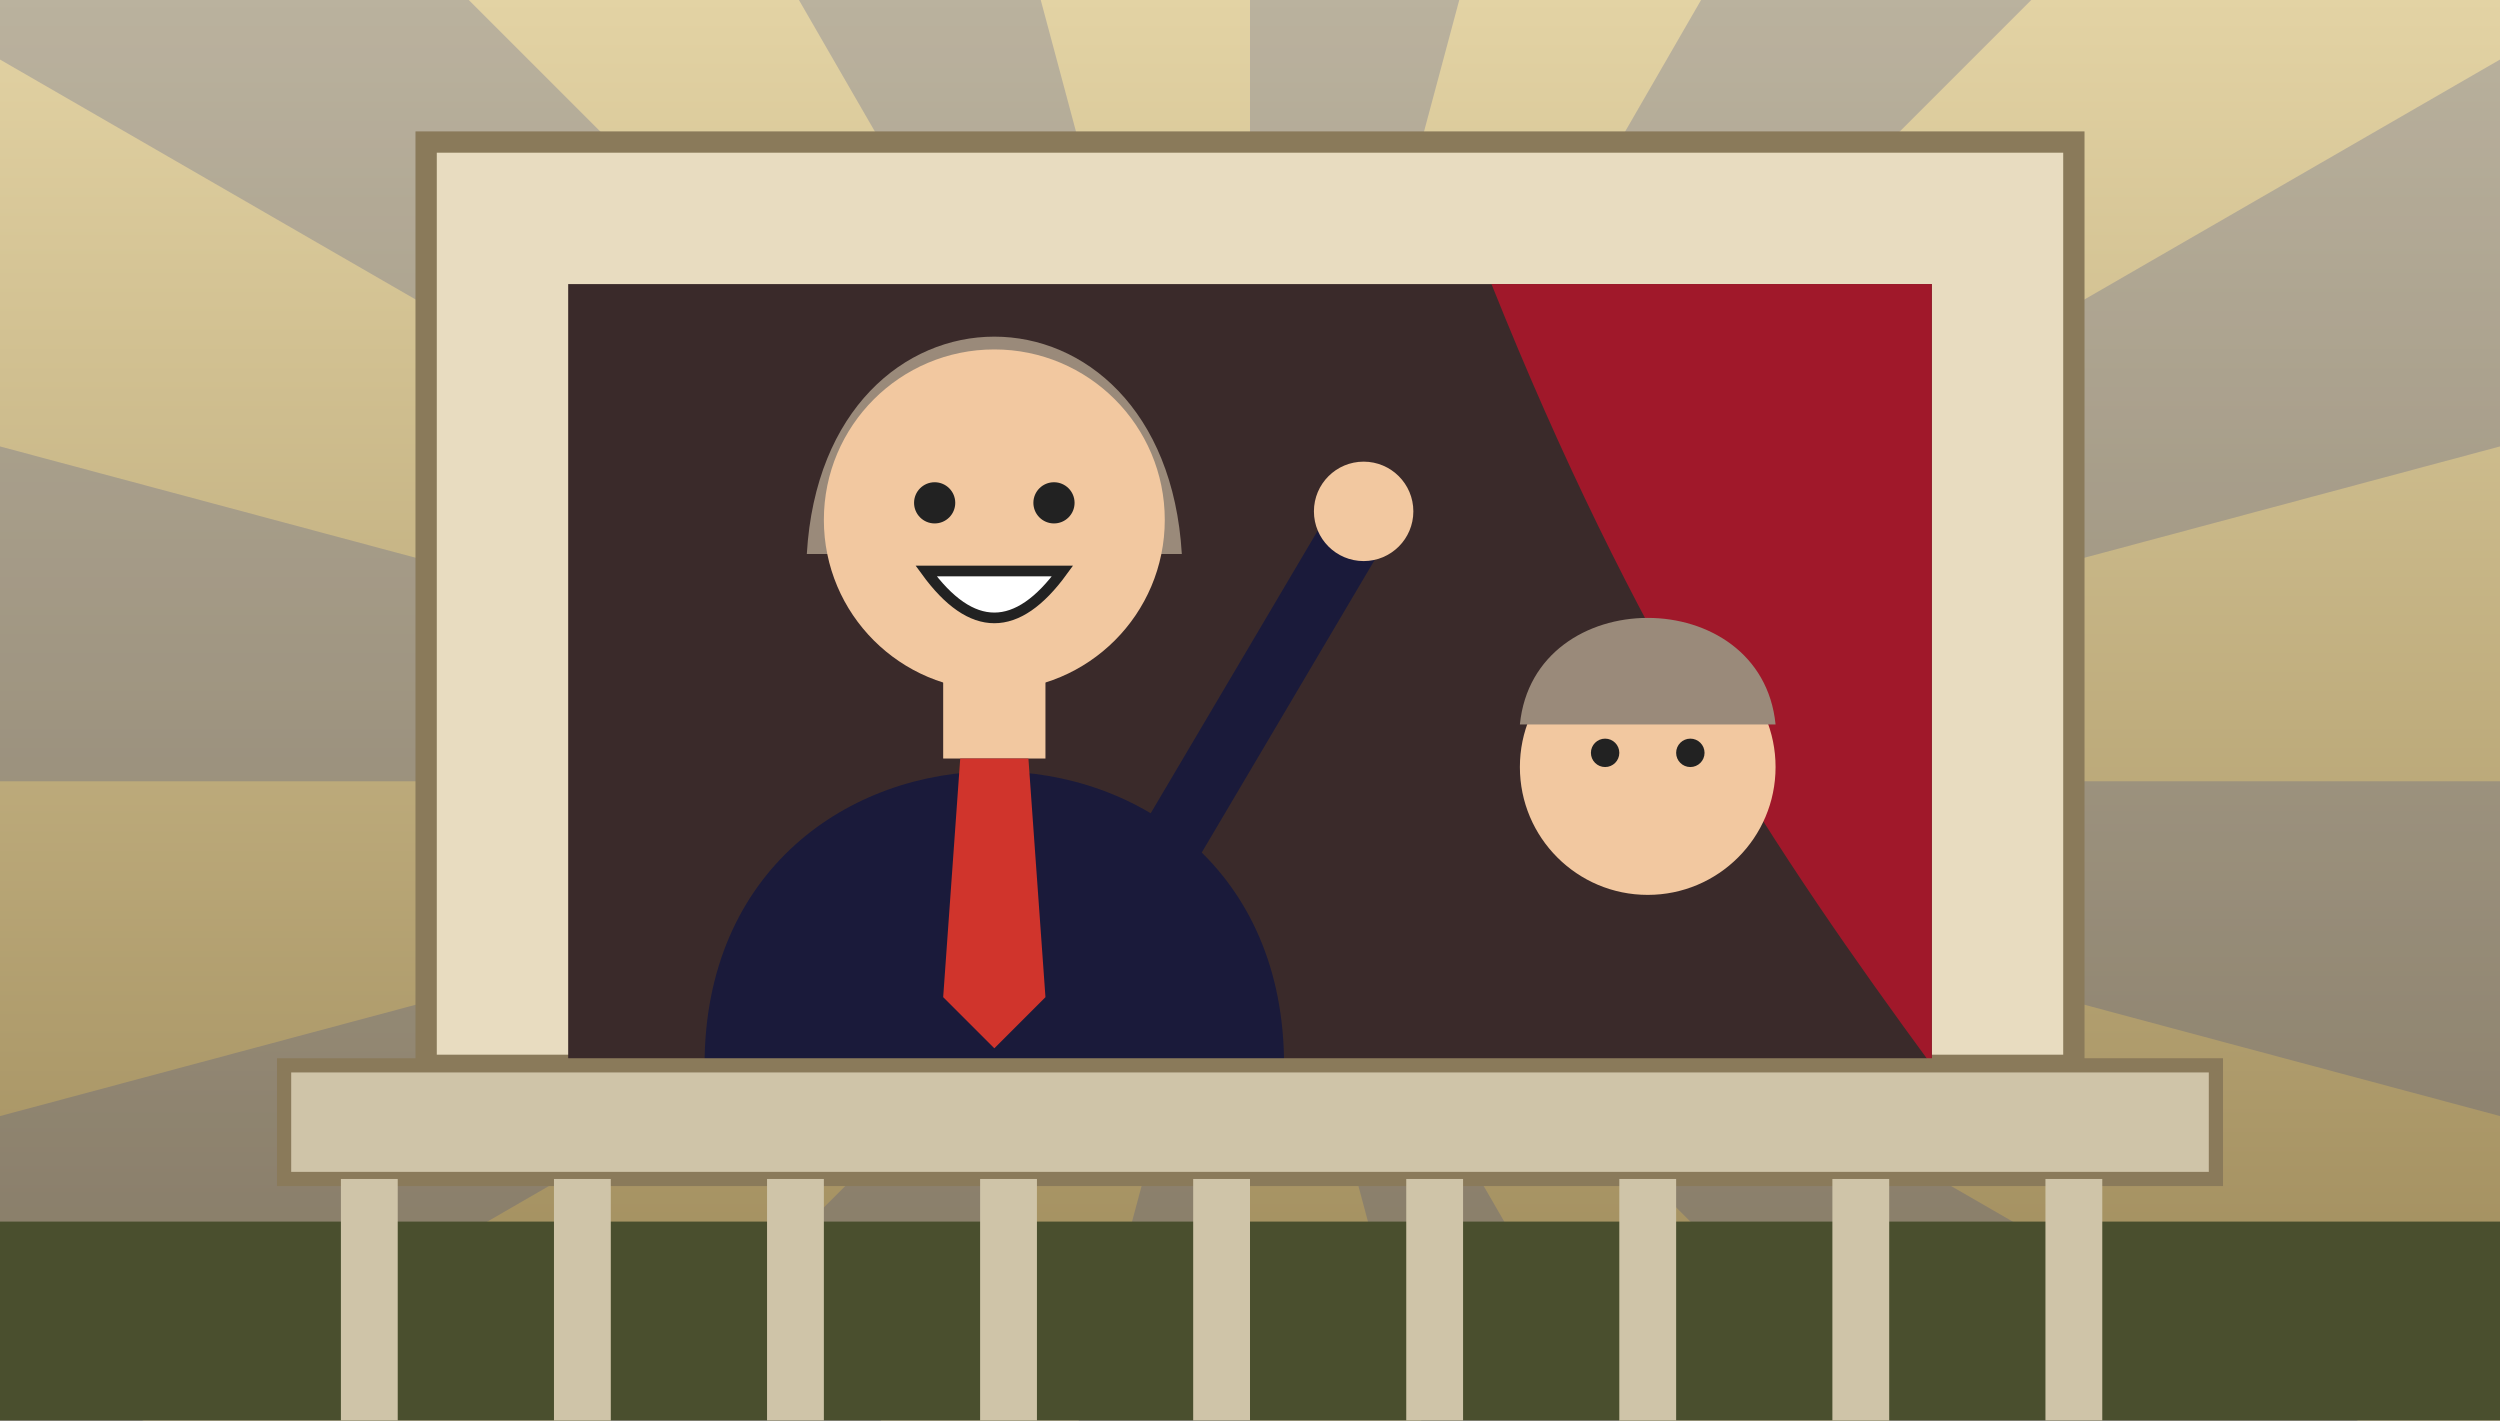
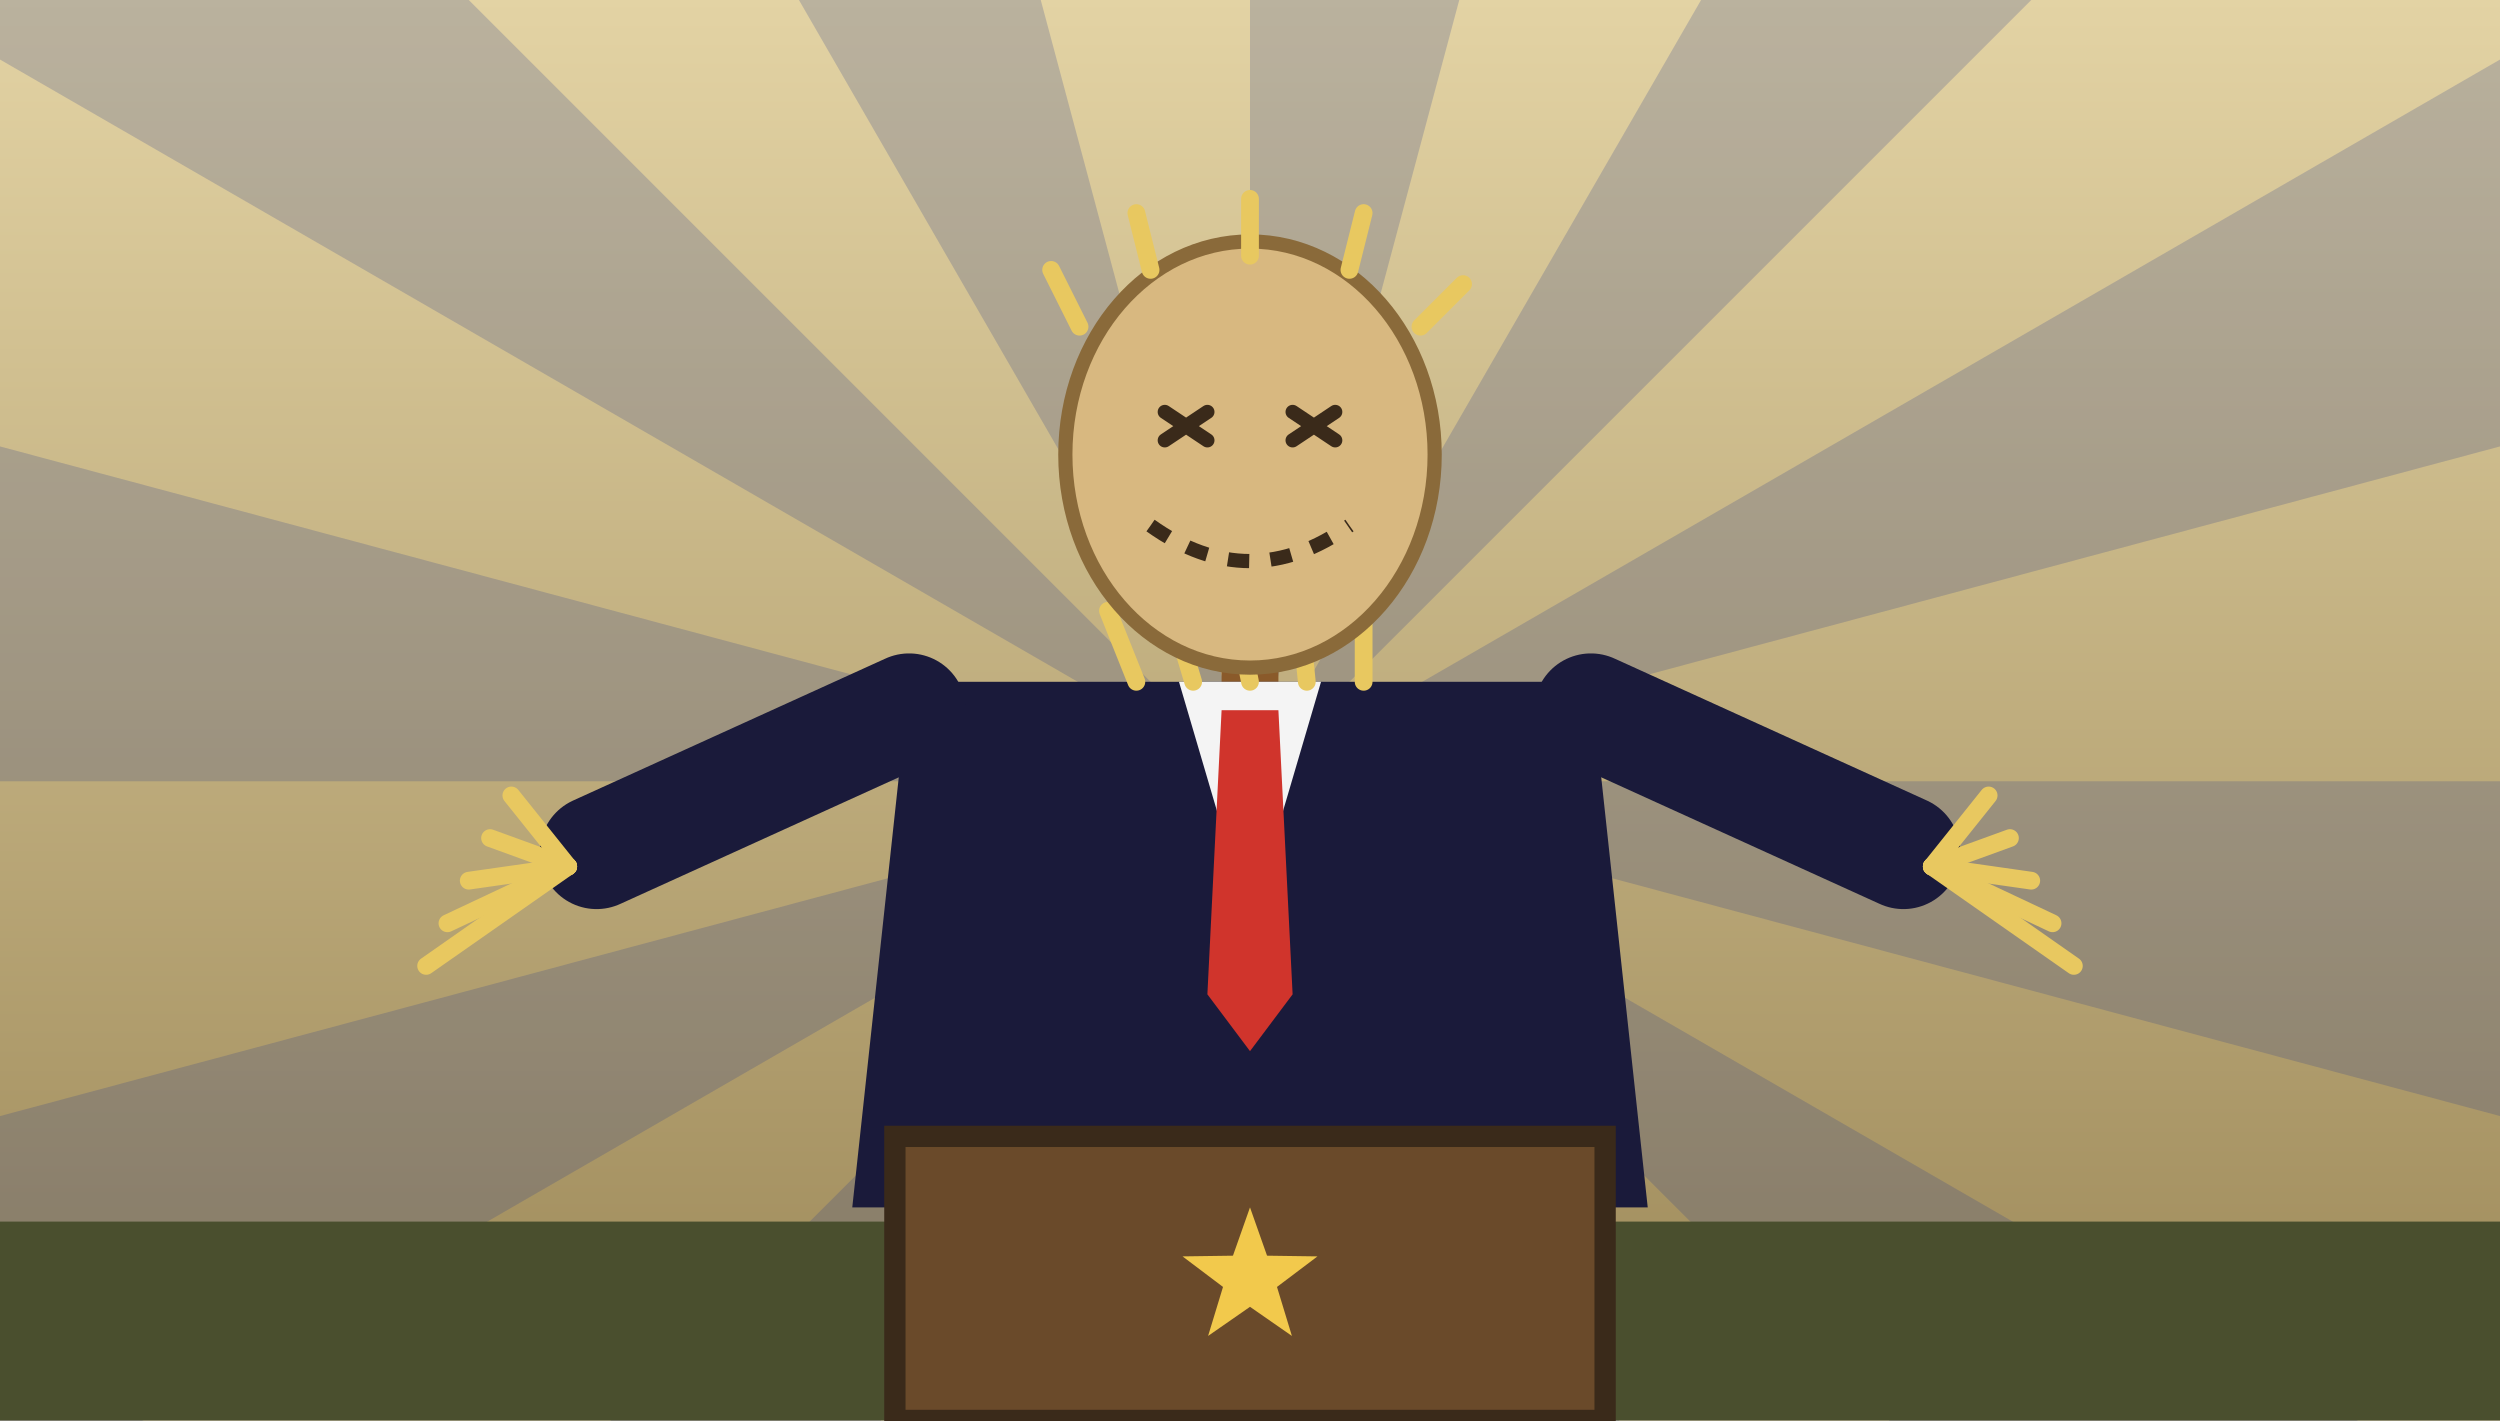
<svg xmlns="http://www.w3.org/2000/svg" viewBox="0 0 352 200" width="352" height="200">
  <defs>
    <linearGradient id="bg" x1="0" y1="0" x2="0" y2="1">
      <stop offset="0.00" stop-color="#e3d3a4" stop-opacity="1" />
      <stop offset="1.00" stop-color="#9c8858" stop-opacity="1" />
    </linearGradient>
  </defs>
  <rect x="0" y="0" width="352" height="200" fill="url(#bg)" />
  <polygon points="176.0,110.0 576.0,110.0 562.4,213.5" fill="#2a3a8a" opacity="0.22" />
  <polygon points="176.0,110.0 522.4,310.0 458.8,392.8" fill="#2a3a8a" opacity="0.22" />
  <polygon points="176.0,110.0 376.0,456.4 279.5,496.4" fill="#2a3a8a" opacity="0.22" />
  <polygon points="176.0,110.0 176.0,510.0 72.5,496.4" fill="#2a3a8a" opacity="0.22" />
  <polygon points="176.0,110.0 -24.0,456.4 -106.8,392.8" fill="#2a3a8a" opacity="0.22" />
  <polygon points="176.0,110.0 -170.4,310.0 -210.4,213.5" fill="#2a3a8a" opacity="0.22" />
  <polygon points="176.0,110.0 -224.0,110.0 -210.4,6.5" fill="#2a3a8a" opacity="0.22" />
  <polygon points="176.0,110.0 -170.4,-90.0 -106.8,-172.8" fill="#2a3a8a" opacity="0.22" />
  <polygon points="176.0,110.0 -24.0,-236.4 72.5,-276.4" fill="#2a3a8a" opacity="0.22" />
  <polygon points="176.0,110.0 176.0,-290.0 279.5,-276.4" fill="#2a3a8a" opacity="0.22" />
  <polygon points="176.0,110.0 376.0,-236.4 458.8,-172.8" fill="#2a3a8a" opacity="0.22" />
  <polygon points="176.0,110.0 522.4,-90.0 562.4,6.5" fill="#2a3a8a" opacity="0.22" />
  <rect x="0" y="172" width="352" height="28" fill="#4a4f2e" />
-   <rect x="60" y="20" width="232" height="130" fill="#e8dcc0" stroke="#8a7a5a" stroke-width="3" />
-   <rect x="80" y="40" width="192" height="110" fill="#3a2a2a" />
-   <path d="M196 40 L272 40 L272 150 C 250 120 230 90 210 40 Z" fill="#a0182a" />
-   <path d="M99.2 150.0 C 99.2 94.8 180.8 94.8 180.8 150.0 Z" fill="#1a1a3a" />
-   <rect x="132.8" y="92.4" width="14.4" height="14.4" fill="#f2c8a0" />
-   <polygon points="135.2,106.8 144.8,106.8 147.2,140.4 140.0,147.6 132.8,140.4" fill="#d0342c" />
-   <path d="M113.6 78.0 C 116.0 37.2 164.0 37.2 166.4 78.0 Z" fill="#9a8a7a" />
-   <circle cx="140.0" cy="73.2" r="24.0" fill="#f2c8a0" />
-   <circle cx="131.6" cy="70.8" r="2.9" fill="#222" />
-   <circle cx="148.4" cy="70.8" r="2.9" fill="#222" />
-   <path d="M130.4 80.4 L 149.6 80.4 Q 140.0 93.6 130.4 80.4 Z" fill="#fff" stroke="#222" stroke-width="1.5" />
-   <path d="M164 120 L190 76" fill="none" stroke="#1a1a3a" stroke-width="9" stroke-linecap="round" stroke-linejoin="round" />
-   <circle cx="192.0" cy="72.0" r="7.0" fill="#f2c8a0" />
-   <circle cx="232.0" cy="108.0" r="18.0" fill="#f2c8a0" />
-   <path d="M214 102 C 216 82 248 82 250 102 Z" fill="#9a8a7a" />
-   <circle cx="226.0" cy="106.0" r="2.0" fill="#222" />
-   <circle cx="238.0" cy="106.0" r="2.0" fill="#222" />
-   <rect x="40" y="150" width="272" height="16" fill="#cfc4a8" stroke="#8a7a5a" stroke-width="2" />
-   <rect x="48" y="166" width="8" height="34" fill="#cfc4a8" />
-   <rect x="78" y="166" width="8" height="34" fill="#cfc4a8" />
-   <rect x="108" y="166" width="8" height="34" fill="#cfc4a8" />
-   <rect x="138" y="166" width="8" height="34" fill="#cfc4a8" />
-   <rect x="168" y="166" width="8" height="34" fill="#cfc4a8" />
-   <rect x="198" y="166" width="8" height="34" fill="#cfc4a8" />
-   <rect x="228" y="166" width="8" height="34" fill="#cfc4a8" />
-   <rect x="258" y="166" width="8" height="34" fill="#cfc4a8" />
-   <rect x="288" y="166" width="8" height="34" fill="#cfc4a8" />
+   <path d="M176 200 L176 60" fill="none" stroke="#8a5a2a" stroke-width="8" stroke-linecap="round" stroke-linejoin="round" />
+   <path d="M128 96 L224 96 L232 170 L120 170 Z" fill="#1a1a3a" />
+   <polygon points="166.0,96.0 186.0,96.0 176.0,130.0" fill="#f4f4f4" />
+   <polygon points="172.0,100.0 180.0,100.0 182.0,140.0 176.0,148.0 170.0,140.0" fill="#d0342c" />
+   <path d="M128 100 L84 120 M224 100 L268 120" fill="none" stroke="#1a1a3a" stroke-width="16" stroke-linecap="round" stroke-linejoin="round" />
+   <path d="M80 122 L72 112" fill="none" stroke="#e8c860" stroke-width="2.5" stroke-linecap="round" stroke-linejoin="round" />
+   <path d="M80 122 L69 118" fill="none" stroke="#e8c860" stroke-width="2.5" stroke-linecap="round" stroke-linejoin="round" />
+   <path d="M80 122 L66 124" fill="none" stroke="#e8c860" stroke-width="2.5" stroke-linecap="round" stroke-linejoin="round" />
+   <path d="M80 122 L63 130" fill="none" stroke="#e8c860" stroke-width="2.5" stroke-linecap="round" stroke-linejoin="round" />
+   <path d="M80 122 L60 136" fill="none" stroke="#e8c860" stroke-width="2.5" stroke-linecap="round" stroke-linejoin="round" />
+   <path d="M272 122 L280 112" fill="none" stroke="#e8c860" stroke-width="2.5" stroke-linecap="round" stroke-linejoin="round" />
+   <path d="M272 122 L283 118" fill="none" stroke="#e8c860" stroke-width="2.5" stroke-linecap="round" stroke-linejoin="round" />
+   <path d="M272 122 L286 124" fill="none" stroke="#e8c860" stroke-width="2.5" stroke-linecap="round" stroke-linejoin="round" />
+   <path d="M272 122 L289 130" fill="none" stroke="#e8c860" stroke-width="2.5" stroke-linecap="round" stroke-linejoin="round" />
+   <path d="M272 122 L292 136" fill="none" stroke="#e8c860" stroke-width="2.5" stroke-linecap="round" stroke-linejoin="round" />
+   <path d="M160 96 L156 86" fill="none" stroke="#e8c860" stroke-width="2.5" stroke-linecap="round" stroke-linejoin="round" />
+   <path d="M168 96 L165 86" fill="none" stroke="#e8c860" stroke-width="2.5" stroke-linecap="round" stroke-linejoin="round" />
+   <path d="M176 96 L174 86" fill="none" stroke="#e8c860" stroke-width="2.5" stroke-linecap="round" stroke-linejoin="round" />
+   <path d="M184 96 L183 86" fill="none" stroke="#e8c860" stroke-width="2.5" stroke-linecap="round" stroke-linejoin="round" />
+   <path d="M192 96 L192 86" fill="none" stroke="#e8c860" stroke-width="2.5" stroke-linecap="round" stroke-linejoin="round" />
+   <ellipse cx="176.0" cy="64.0" rx="26.0" ry="30.0" fill="#d8b880" stroke="#8a6a3a" stroke-width="2" />
+   <path d="M164 58 L170 62 M170 58 L164 62 M182 58 L188 62 M188 58 L182 62" fill="none" stroke="#3a2a1a" stroke-width="2" stroke-linecap="round" stroke-linejoin="round" />
+   <path d="M162 74 Q 176 84 190 74" fill="none" stroke="#3a2a1a" stroke-width="2" stroke-dasharray="3 3" />
+   <path d="M152 46 L148 38 M162 38 L160 30 M176 36 L176 28 M190 38 L192 30 M200 46 L206 40" fill="none" stroke="#e8c860" stroke-width="2.5" stroke-linecap="round" stroke-linejoin="round" />
+   <rect x="126" y="160" width="100" height="40" fill="#6a4a2a" stroke="#3a2a1a" stroke-width="3" />
+   <polygon points="176.0,170.0 178.4,176.8 185.5,176.9 179.8,181.2 181.9,188.1 176.0,184.0 170.1,188.1 172.2,181.2 166.5,176.9 173.6,176.8" fill="#f2c94c" />
</svg>
